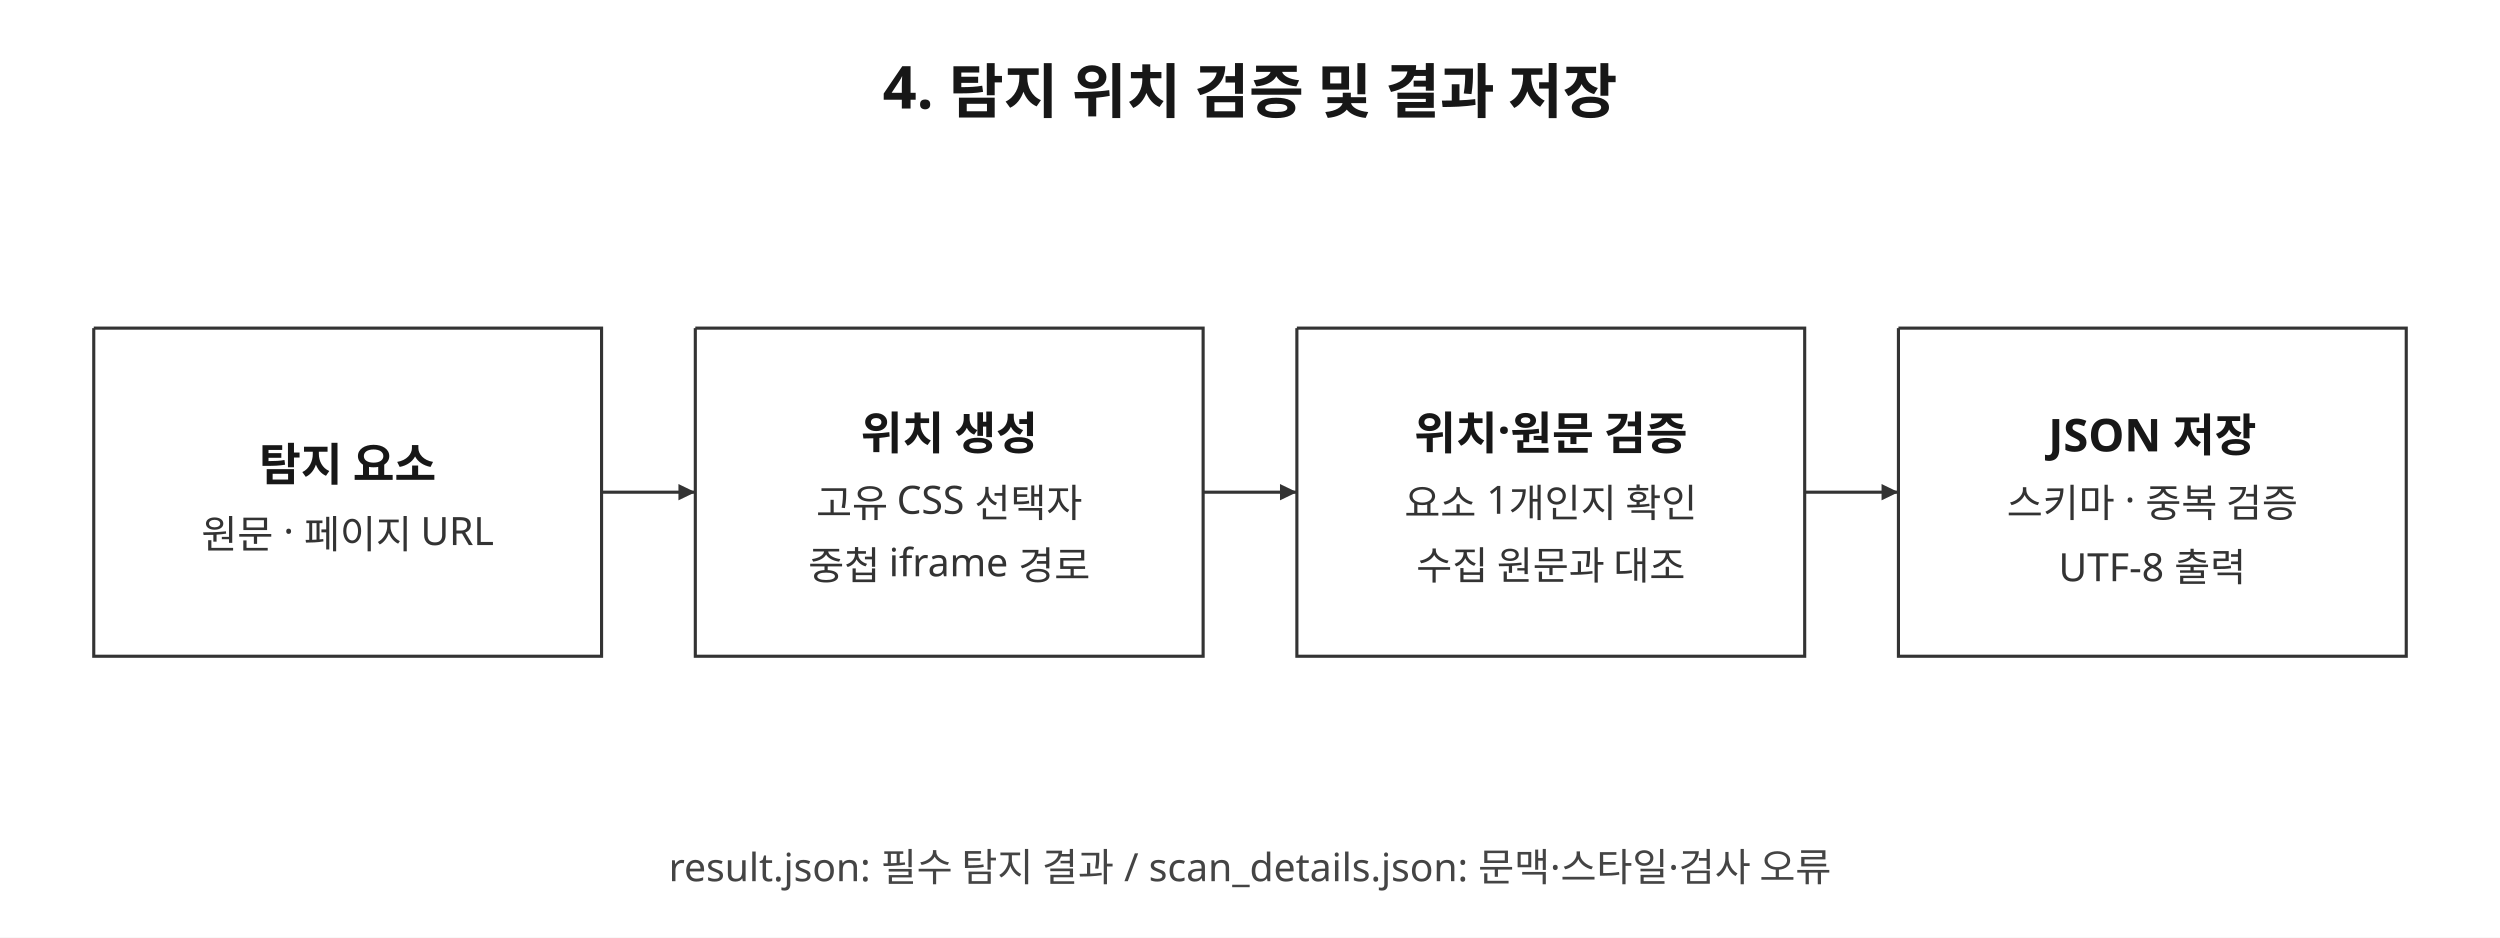
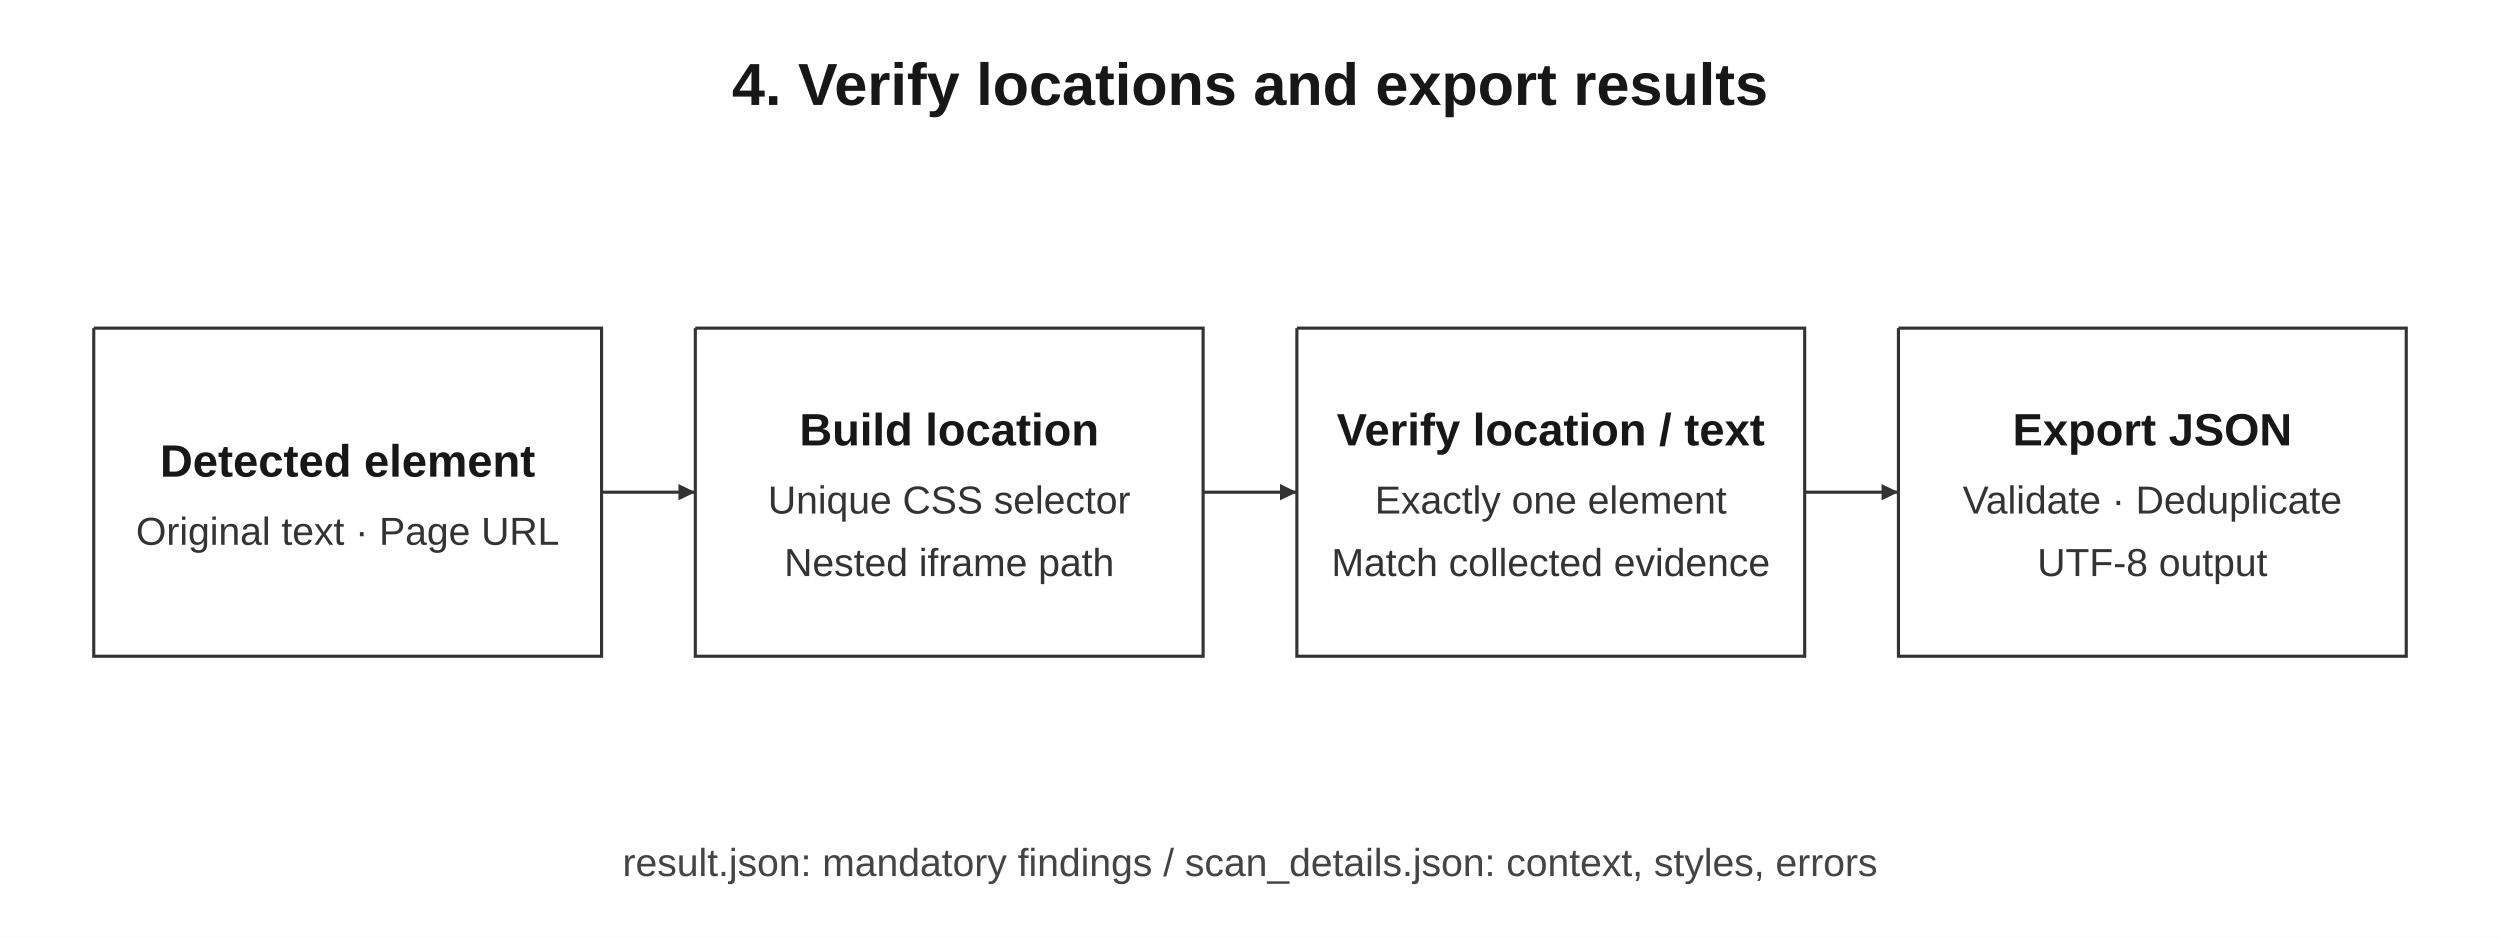
<svg xmlns="http://www.w3.org/2000/svg" width="1600" height="600" viewBox="0 0 1600 600">
  <rect width="100%" height="100%" fill="white" />
-   <text x="800.0" y="54" text-anchor="middle" dominant-baseline="central" font-family="Malgun Gothic, Noto Sans KR, sans-serif" font-size="38" font-weight="700" fill="#171717">4. 탐지 위치 검증 및 결과 저장</text>
+   <text x="800.0" y="54" text-anchor="middle" dominant-baseline="central" font-family="Arial, Helvetica, sans-serif" font-size="38" font-weight="700" fill="#171717">4. Verify locations and export results</text>
  <polyline points="60,210 385,210 385,420 60,420 60,210" fill="none" stroke="#333333" stroke-width="2" />
-   <text x="222.5" y="295.0" text-anchor="middle" dominant-baseline="central" font-family="Malgun Gothic, Noto Sans KR, sans-serif" font-size="29" font-weight="700" fill="#171717">탐지 요소</text>
-   <text x="222.5" y="340.0" text-anchor="middle" dominant-baseline="central" font-family="Malgun Gothic, Noto Sans KR, sans-serif" font-size="25" font-weight="400" fill="#333333">원문 · 페이지 URL</text>
+   <text x="222.5" y="295.0" text-anchor="middle" dominant-baseline="central" font-family="Arial, Helvetica, sans-serif" font-size="29" font-weight="700" fill="#171717">Detected element</text>
+   <text x="222.5" y="340.0" text-anchor="middle" dominant-baseline="central" font-family="Arial, Helvetica, sans-serif" font-size="25" font-weight="400" fill="#333333">Original text · Page URL</text>
  <polyline points="445,210 770,210 770,420 445,420 445,210" fill="none" stroke="#333333" stroke-width="2" />
-   <text x="607.5" y="275.0" text-anchor="middle" dominant-baseline="central" font-family="Malgun Gothic, Noto Sans KR, sans-serif" font-size="29" font-weight="700" fill="#171717">위치 생성</text>
-   <text x="607.5" y="320.0" text-anchor="middle" dominant-baseline="central" font-family="Malgun Gothic, Noto Sans KR, sans-serif" font-size="25" font-weight="400" fill="#333333">고유 CSS 선택자</text>
-   <text x="607.5" y="360.0" text-anchor="middle" dominant-baseline="central" font-family="Malgun Gothic, Noto Sans KR, sans-serif" font-size="25" font-weight="400" fill="#333333">중첩 iframe 경로</text>
+   <text x="607.5" y="275.0" text-anchor="middle" dominant-baseline="central" font-family="Arial, Helvetica, sans-serif" font-size="29" font-weight="700" fill="#171717">Build location</text>
+   <text x="607.5" y="320.0" text-anchor="middle" dominant-baseline="central" font-family="Arial, Helvetica, sans-serif" font-size="25" font-weight="400" fill="#333333">Unique CSS selector</text>
+   <text x="607.5" y="360.0" text-anchor="middle" dominant-baseline="central" font-family="Arial, Helvetica, sans-serif" font-size="25" font-weight="400" fill="#333333">Nested iframe path</text>
  <polyline points="830,210 1155,210 1155,420 830,420 830,210" fill="none" stroke="#333333" stroke-width="2" />
-   <text x="992.5" y="275.0" text-anchor="middle" dominant-baseline="central" font-family="Malgun Gothic, Noto Sans KR, sans-serif" font-size="29" font-weight="700" fill="#171717">위치·원문 검증</text>
-   <text x="992.5" y="320.0" text-anchor="middle" dominant-baseline="central" font-family="Malgun Gothic, Noto Sans KR, sans-serif" font-size="25" font-weight="400" fill="#333333">요소 1개인지 확인</text>
-   <text x="992.5" y="360.0" text-anchor="middle" dominant-baseline="central" font-family="Malgun Gothic, Noto Sans KR, sans-serif" font-size="25" font-weight="400" fill="#333333">수집 원문과 대조</text>
+   <text x="992.5" y="275.0" text-anchor="middle" dominant-baseline="central" font-family="Arial, Helvetica, sans-serif" font-size="29" font-weight="700" fill="#171717">Verify location / text</text>
+   <text x="992.5" y="320.0" text-anchor="middle" dominant-baseline="central" font-family="Arial, Helvetica, sans-serif" font-size="25" font-weight="400" fill="#333333">Exactly one element</text>
+   <text x="992.5" y="360.0" text-anchor="middle" dominant-baseline="central" font-family="Arial, Helvetica, sans-serif" font-size="25" font-weight="400" fill="#333333">Match collected evidence</text>
  <polyline points="1215,210 1540,210 1540,420 1215,420 1215,210" fill="none" stroke="#333333" stroke-width="2" />
-   <text x="1377.5" y="275.0" text-anchor="middle" dominant-baseline="central" font-family="Malgun Gothic, Noto Sans KR, sans-serif" font-size="29" font-weight="700" fill="#171717">JSON 저장</text>
-   <text x="1377.5" y="320.0" text-anchor="middle" dominant-baseline="central" font-family="Malgun Gothic, Noto Sans KR, sans-serif" font-size="25" font-weight="400" fill="#333333">스키마 · 중복 검증</text>
-   <text x="1377.5" y="360.0" text-anchor="middle" dominant-baseline="central" font-family="Malgun Gothic, Noto Sans KR, sans-serif" font-size="25" font-weight="400" fill="#333333">UTF-8 출력</text>
+   <text x="1377.5" y="275.0" text-anchor="middle" dominant-baseline="central" font-family="Arial, Helvetica, sans-serif" font-size="29" font-weight="700" fill="#171717">Export JSON</text>
+   <text x="1377.5" y="320.0" text-anchor="middle" dominant-baseline="central" font-family="Arial, Helvetica, sans-serif" font-size="25" font-weight="400" fill="#333333">Validate · Deduplicate</text>
+   <text x="1377.5" y="360.0" text-anchor="middle" dominant-baseline="central" font-family="Arial, Helvetica, sans-serif" font-size="25" font-weight="400" fill="#333333">UTF-8 output</text>
  <polyline points="385,315 445,315" fill="none" stroke="#333333" stroke-width="2" />
  <polygon points="445,315 434.195,320.22 434.195,309.78" fill="#333333" />
  <polyline points="770,315 830,315" fill="none" stroke="#333333" stroke-width="2" />
  <polygon points="830,315 819.195,320.22 819.195,309.78" fill="#333333" />
  <polyline points="1155,315 1215,315" fill="none" stroke="#333333" stroke-width="2" />
  <polygon points="1215,315 1204.195,320.22 1204.195,309.78" fill="#333333" />
-   <text x="800.0" y="552" text-anchor="middle" dominant-baseline="central" font-family="Malgun Gothic, Noto Sans KR, sans-serif" font-size="25" font-weight="400" fill="#444444">result.json: 필수 탐지 결과   /   scan_details.json: 문맥·스타일·검사 오류</text>
+   <text x="800.0" y="552" text-anchor="middle" dominant-baseline="central" font-family="Arial, Helvetica, sans-serif" font-size="25" font-weight="400" fill="#444444">result.json: mandatory findings   /   scan_details.json: context, styles, errors</text>
</svg>
